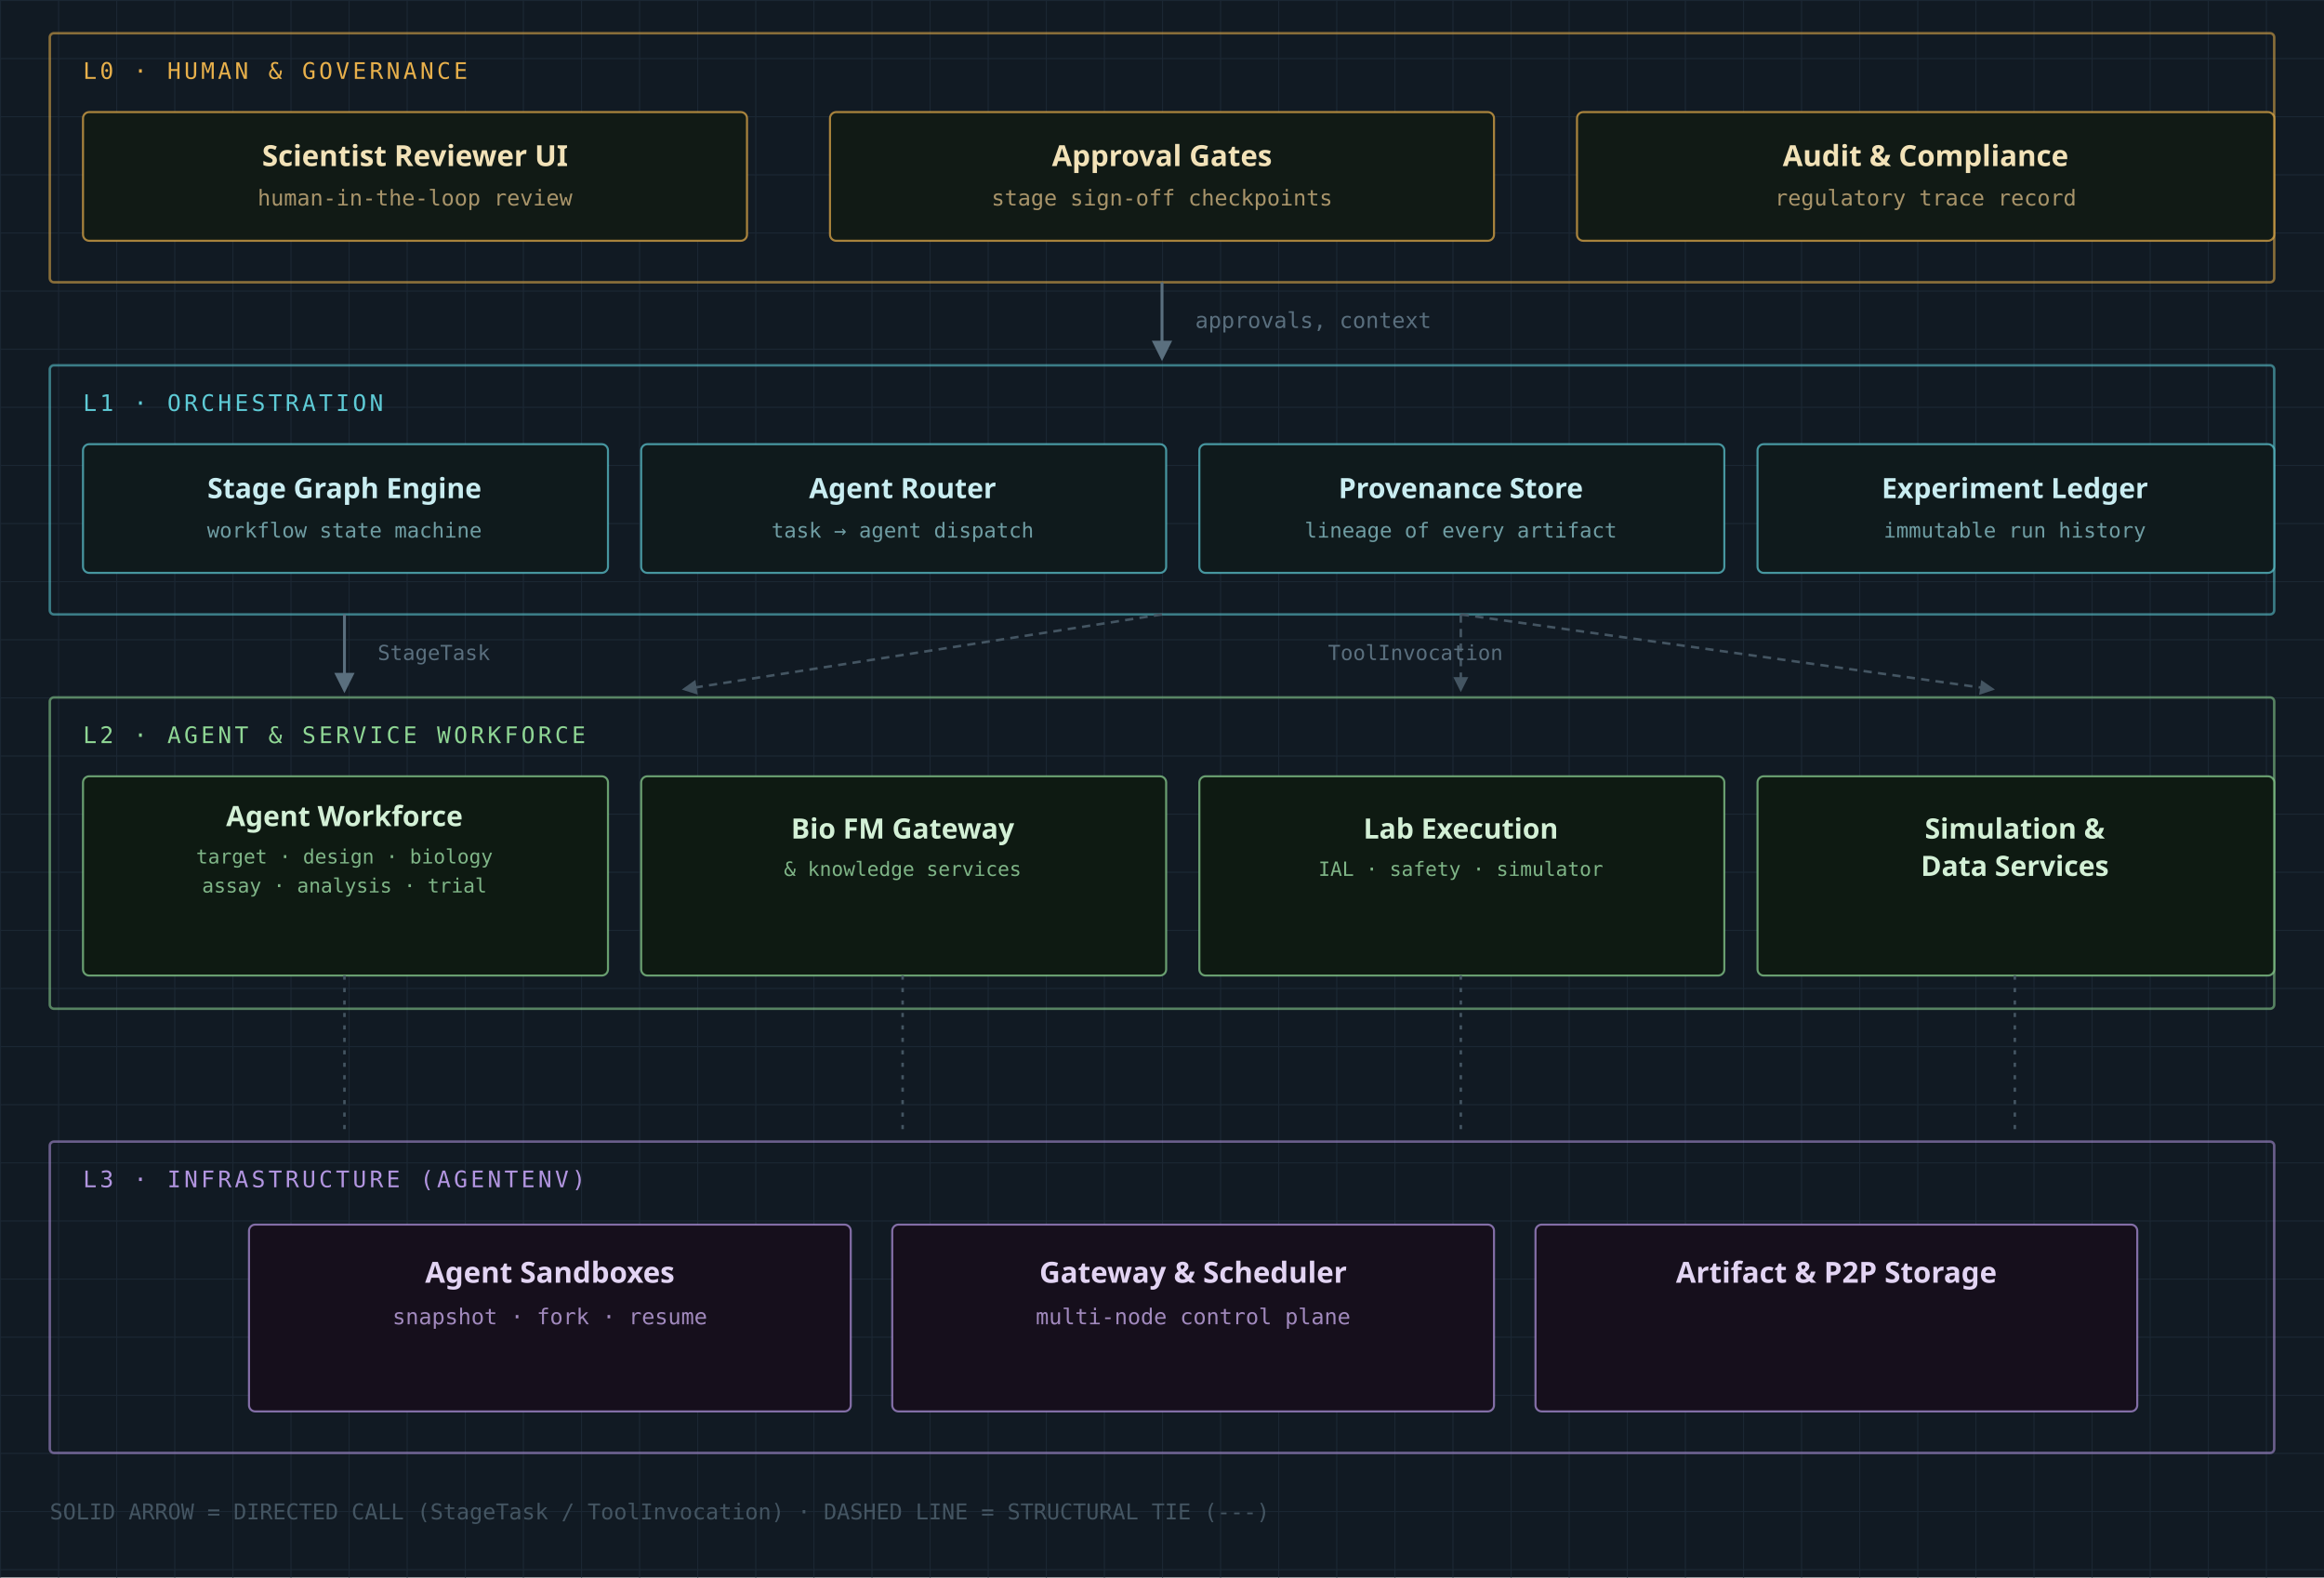
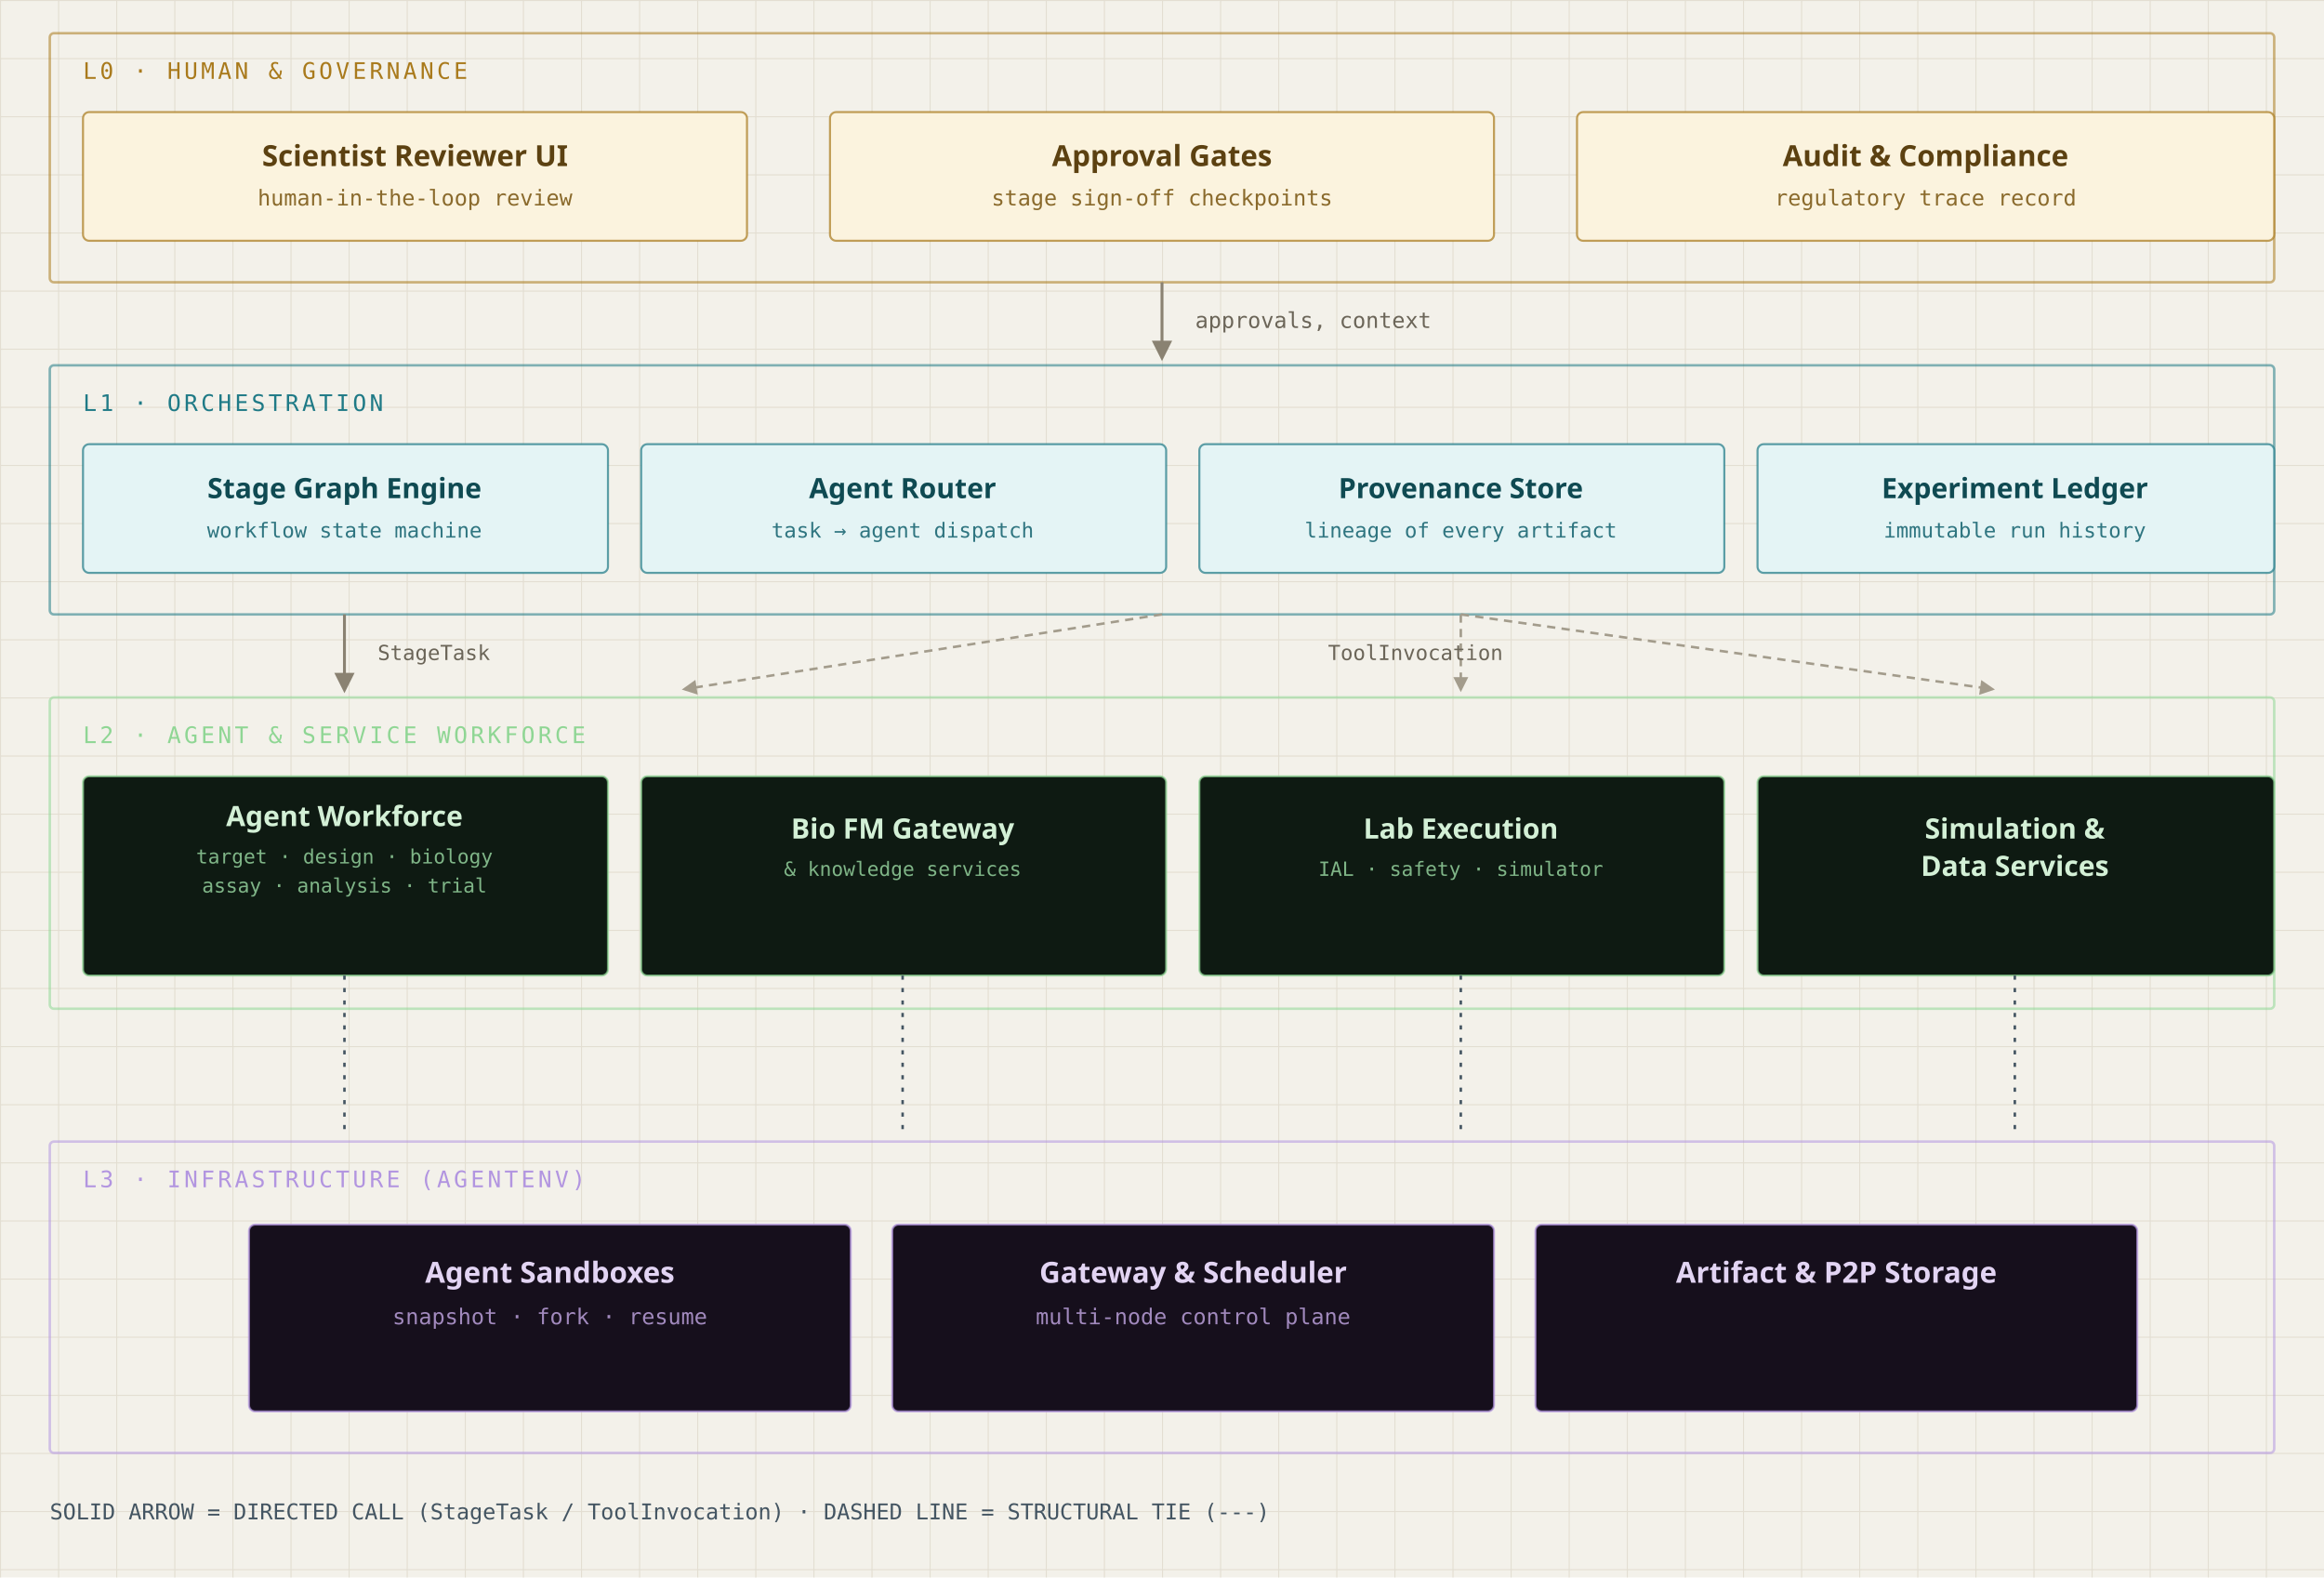
<svg xmlns="http://www.w3.org/2000/svg" width="1120" viewBox="0 0 1120 760">
  <defs>
    <pattern id="grid" width="28" height="28" patternUnits="userSpaceOnUse">
-       <path d="M 28 0 L 0 0 0 28" fill="none" stroke="#1b2733" stroke-width="1" />
+       <path d="M 28 0 L 0 0 0 28" fill="none" stroke="#e3ded2" stroke-width="1" />
    </pattern>
  </defs>
-   <rect x="0" y="0" width="1120" height="760" fill="#111a23" />
-   <rect x="0" y="0" width="1120" height="760" fill="url(#grid)" />
+   <rect width="1120" height="760" fill="#f3f1ea" />
+   <rect width="1120" height="760" fill="url(#grid)" />
  <defs>
    <marker id="arrow" viewBox="0 0 10 10" refX="8" refY="5" markerWidth="7" markerHeight="7" orient="auto-start-reverse">
-       <path d="M0,0 L10,5 L0,10 z" fill="#5a6f7e" />
+       <path d="M0,0 L10,5 L0,10 z" fill="#8a8272" />
    </marker>
    <marker id="arrowDim" viewBox="0 0 10 10" refX="8" refY="5" markerWidth="6" markerHeight="6" orient="auto-start-reverse">
-       <path d="M0,0 L10,5 L0,10 z" fill="#445562" />
+       <path d="M0,0 L10,5 L0,10 z" fill="#a39c8c" />
    </marker>
  </defs>
  <g>
-     <rect x="24" y="16" width="1072" height="120" fill="none" stroke="#e8b04b" stroke-width="1.2" stroke-opacity="0.55" rx="2" />
-     <text x="40" y="38" font-family="IBM Plex Mono, monospace" font-size="11" letter-spacing="1.5" fill="#e8b04b">L0 · HUMAN &amp; GOVERNANCE</text>
+     <rect x="24" y="16" width="1072" height="120" fill="none" stroke="#a97a1c" stroke-width="1.2" stroke-opacity="0.55" rx="2" />
+     <text x="40" y="38" font-family="IBM Plex Mono, monospace" font-size="11" letter-spacing="1.5" fill="#a97a1c">L0 · HUMAN &amp; GOVERNANCE</text>
    <g font-family="IBM Plex Sans, sans-serif">
-       <rect x="40" y="54" width="320" height="62" rx="3" fill="#111a15" stroke="#e8b04b" stroke-opacity="0.7" />
-       <text x="200" y="80" text-anchor="middle" font-size="14" fill="#f2e2b8" font-weight="600">Scientist Reviewer UI</text>
-       <text x="200" y="99" text-anchor="middle" font-size="10.5" fill="#a8946a" font-family="IBM Plex Mono, monospace">human-in-the-loop review</text>
-       <rect x="400" y="54" width="320" height="62" rx="3" fill="#111a15" stroke="#e8b04b" stroke-opacity="0.7" />
-       <text x="560" y="80" text-anchor="middle" font-size="14" fill="#f2e2b8" font-weight="600">Approval Gates</text>
-       <text x="560" y="99" text-anchor="middle" font-size="10.5" fill="#a8946a" font-family="IBM Plex Mono, monospace">stage sign-off checkpoints</text>
-       <rect x="760" y="54" width="336" height="62" rx="3" fill="#111a15" stroke="#e8b04b" stroke-opacity="0.7" />
-       <text x="928" y="80" text-anchor="middle" font-size="14" fill="#f2e2b8" font-weight="600">Audit &amp; Compliance</text>
-       <text x="928" y="99" text-anchor="middle" font-size="10.5" fill="#a8946a" font-family="IBM Plex Mono, monospace">regulatory trace record</text>
+       <rect x="40" y="54" width="320" height="62" rx="3" fill="#fbf3de" stroke="#a97a1c" stroke-opacity="0.7" />
+       <text x="200" y="80" text-anchor="middle" font-size="14" fill="#5c4111" font-weight="600">Scientist Reviewer UI</text>
+       <text x="200" y="99" text-anchor="middle" font-size="10.5" fill="#8a6a2c" font-family="IBM Plex Mono, monospace">human-in-the-loop review</text>
+       <rect x="400" y="54" width="320" height="62" rx="3" fill="#fbf3de" stroke="#a97a1c" stroke-opacity="0.7" />
+       <text x="560" y="80" text-anchor="middle" font-size="14" fill="#5c4111" font-weight="600">Approval Gates</text>
+       <text x="560" y="99" text-anchor="middle" font-size="10.5" fill="#8a6a2c" font-family="IBM Plex Mono, monospace">stage sign-off checkpoints</text>
+       <rect x="760" y="54" width="336" height="62" rx="3" fill="#fbf3de" stroke="#a97a1c" stroke-opacity="0.7" />
+       <text x="928" y="80" text-anchor="middle" font-size="14" fill="#5c4111" font-weight="600">Audit &amp; Compliance</text>
+       <text x="928" y="99" text-anchor="middle" font-size="10.5" fill="#8a6a2c" font-family="IBM Plex Mono, monospace">regulatory trace record</text>
    </g>
  </g>
-   <line x1="560" y1="136" x2="560" y2="172" stroke="#5a6f7e" stroke-width="1.4" marker-end="url(#arrow)" />
-   <text x="576" y="158" font-size="10.5" font-family="IBM Plex Mono, monospace" fill="#5a6f7e">approvals, context</text>
+   <line x1="560" y1="136" x2="560" y2="172" stroke="#8a8272" stroke-width="1.4" marker-end="url(#arrow)" />
+   <text x="576" y="158" font-size="10.5" font-family="IBM Plex Mono, monospace" fill="#6b6558">approvals, context</text>
  <g>
-     <rect x="24" y="176" width="1072" height="120" fill="none" stroke="#5ecbd6" stroke-width="1.2" stroke-opacity="0.55" rx="2" />
-     <text x="40" y="198" font-family="IBM Plex Mono, monospace" font-size="11" letter-spacing="1.5" fill="#5ecbd6">L1 · ORCHESTRATION</text>
+     <rect x="24" y="176" width="1072" height="120" fill="none" stroke="#1f7a86" stroke-width="1.2" stroke-opacity="0.55" rx="2" />
+     <text x="40" y="198" font-family="IBM Plex Mono, monospace" font-size="11" letter-spacing="1.5" fill="#1f7a86">L1 · ORCHESTRATION</text>
    <g font-family="IBM Plex Sans, sans-serif">
-       <rect x="40" y="214" width="253" height="62" rx="3" fill="#0f1a1c" stroke="#5ecbd6" stroke-opacity="0.7" />
-       <text x="166" y="240" text-anchor="middle" font-size="13.5" fill="#c9edf1" font-weight="600">Stage Graph Engine</text>
-       <text x="166" y="259" text-anchor="middle" font-size="10" fill="#6f9da3" font-family="IBM Plex Mono, monospace">workflow state machine</text>
-       <rect x="309" y="214" width="253" height="62" rx="3" fill="#0f1a1c" stroke="#5ecbd6" stroke-opacity="0.7" />
-       <text x="435" y="240" text-anchor="middle" font-size="13.5" fill="#c9edf1" font-weight="600">Agent Router</text>
-       <text x="435" y="259" text-anchor="middle" font-size="10" fill="#6f9da3" font-family="IBM Plex Mono, monospace">task → agent dispatch</text>
-       <rect x="578" y="214" width="253" height="62" rx="3" fill="#0f1a1c" stroke="#5ecbd6" stroke-opacity="0.7" />
-       <text x="704" y="240" text-anchor="middle" font-size="13.5" fill="#c9edf1" font-weight="600">Provenance Store</text>
-       <text x="704" y="259" text-anchor="middle" font-size="10" fill="#6f9da3" font-family="IBM Plex Mono, monospace">lineage of every artifact</text>
-       <rect x="847" y="214" width="249" height="62" rx="3" fill="#0f1a1c" stroke="#5ecbd6" stroke-opacity="0.7" />
-       <text x="971" y="240" text-anchor="middle" font-size="13.5" fill="#c9edf1" font-weight="600">Experiment Ledger</text>
-       <text x="971" y="259" text-anchor="middle" font-size="10" fill="#6f9da3" font-family="IBM Plex Mono, monospace">immutable run history</text>
+       <rect x="40" y="214" width="253" height="62" rx="3" fill="#e4f4f5" stroke="#1f7a86" stroke-opacity="0.7" />
+       <text x="166" y="240" text-anchor="middle" font-size="13.5" fill="#0f4a52" font-weight="600">Stage Graph Engine</text>
+       <text x="166" y="259" text-anchor="middle" font-size="10" fill="#2f7580" font-family="IBM Plex Mono, monospace">workflow state machine</text>
+       <rect x="309" y="214" width="253" height="62" rx="3" fill="#e4f4f5" stroke="#1f7a86" stroke-opacity="0.7" />
+       <text x="435" y="240" text-anchor="middle" font-size="13.5" fill="#0f4a52" font-weight="600">Agent Router</text>
+       <text x="435" y="259" text-anchor="middle" font-size="10" fill="#2f7580" font-family="IBM Plex Mono, monospace">task → agent dispatch</text>
+       <rect x="578" y="214" width="253" height="62" rx="3" fill="#e4f4f5" stroke="#1f7a86" stroke-opacity="0.7" />
+       <text x="704" y="240" text-anchor="middle" font-size="13.5" fill="#0f4a52" font-weight="600">Provenance Store</text>
+       <text x="704" y="259" text-anchor="middle" font-size="10" fill="#2f7580" font-family="IBM Plex Mono, monospace">lineage of every artifact</text>
+       <rect x="847" y="214" width="249" height="62" rx="3" fill="#e4f4f5" stroke="#1f7a86" stroke-opacity="0.7" />
+       <text x="971" y="240" text-anchor="middle" font-size="13.5" fill="#0f4a52" font-weight="600">Experiment Ledger</text>
+       <text x="971" y="259" text-anchor="middle" font-size="10" fill="#2f7580" font-family="IBM Plex Mono, monospace">immutable run history</text>
    </g>
  </g>
-   <line x1="166" y1="296" x2="166" y2="332" stroke="#5a6f7e" stroke-width="1.4" marker-end="url(#arrow)" />
-   <text x="182" y="318" font-size="10" font-family="IBM Plex Mono, monospace" fill="#5a6f7e">StageTask</text>
-   <line x1="560" y1="296" x2="330" y2="332" stroke="#445562" stroke-width="1.2" stroke-dasharray="4 3" marker-end="url(#arrowDim)" />
-   <line x1="704" y1="296" x2="704" y2="332" stroke="#445562" stroke-width="1.2" stroke-dasharray="4 3" marker-end="url(#arrowDim)" />
-   <line x1="704" y1="296" x2="960" y2="332" stroke="#445562" stroke-width="1.2" stroke-dasharray="4 3" marker-end="url(#arrowDim)" />
-   <text x="640" y="318" font-size="10" font-family="IBM Plex Mono, monospace" fill="#5a6f7e">ToolInvocation</text>
+   <line x1="166" y1="296" x2="166" y2="332" stroke="#8a8272" stroke-width="1.4" marker-end="url(#arrow)" />
+   <text x="182" y="318" font-size="10" font-family="IBM Plex Mono, monospace" fill="#6b6558">StageTask</text>
+   <line x1="560" y1="296" x2="330" y2="332" stroke="#a39c8c" stroke-width="1.2" stroke-dasharray="4 3" marker-end="url(#arrowDim)" />
+   <line x1="704" y1="296" x2="704" y2="332" stroke="#a39c8c" stroke-width="1.2" stroke-dasharray="4 3" marker-end="url(#arrowDim)" />
+   <line x1="704" y1="296" x2="960" y2="332" stroke="#a39c8c" stroke-width="1.2" stroke-dasharray="4 3" marker-end="url(#arrowDim)" />
+   <text x="640" y="318" font-size="10" font-family="IBM Plex Mono, monospace" fill="#6b6558">ToolInvocation</text>
  <g>
    <rect x="24" y="336" width="1072" height="150" fill="none" stroke="#8fd694" stroke-width="1.2" stroke-opacity="0.55" rx="2" />
    <text x="40" y="358" font-family="IBM Plex Mono, monospace" font-size="11" letter-spacing="1.5" fill="#8fd694">L2 · AGENT &amp; SERVICE WORKFORCE</text>
    <g font-family="IBM Plex Sans, sans-serif">
      <rect x="40" y="374" width="253" height="96" rx="3" fill="#0e1a12" stroke="#8fd694" stroke-opacity="0.7" />
      <text x="166" y="398" text-anchor="middle" font-size="13.5" fill="#d3f0d6" font-weight="600">Agent Workforce</text>
      <text x="166" y="416" text-anchor="middle" font-size="9.5" fill="#7fb587" font-family="IBM Plex Mono, monospace">target · design · biology</text>
      <text x="166" y="430" text-anchor="middle" font-size="9.5" fill="#7fb587" font-family="IBM Plex Mono, monospace">assay · analysis · trial</text>
      <rect x="309" y="374" width="253" height="96" rx="3" fill="#0e1a12" stroke="#8fd694" stroke-opacity="0.7" />
      <text x="435" y="404" text-anchor="middle" font-size="13.5" fill="#d3f0d6" font-weight="600">Bio FM Gateway</text>
      <text x="435" y="422" text-anchor="middle" font-size="9.5" fill="#7fb587" font-family="IBM Plex Mono, monospace">&amp; knowledge services</text>
      <rect x="578" y="374" width="253" height="96" rx="3" fill="#0e1a12" stroke="#8fd694" stroke-opacity="0.7" />
      <text x="704" y="404" text-anchor="middle" font-size="13.5" fill="#d3f0d6" font-weight="600">Lab Execution</text>
      <text x="704" y="422" text-anchor="middle" font-size="9.5" fill="#7fb587" font-family="IBM Plex Mono, monospace">IAL · safety · simulator</text>
      <rect x="847" y="374" width="249" height="96" rx="3" fill="#0e1a12" stroke="#8fd694" stroke-opacity="0.7" />
      <text x="971" y="404" text-anchor="middle" font-size="13.5" fill="#d3f0d6" font-weight="600">Simulation &amp;</text>
      <text x="971" y="422" text-anchor="middle" font-size="13.5" fill="#d3f0d6" font-weight="600">Data Services</text>
    </g>
  </g>
  <line x1="166" y1="470" x2="166" y2="546" stroke="#445562" stroke-width="1.2" stroke-dasharray="2 4" />
  <line x1="435" y1="470" x2="435" y2="546" stroke="#445562" stroke-width="1.2" stroke-dasharray="2 4" />
  <line x1="704" y1="470" x2="704" y2="546" stroke="#445562" stroke-width="1.2" stroke-dasharray="2 4" />
  <line x1="971" y1="470" x2="971" y2="546" stroke="#445562" stroke-width="1.2" stroke-dasharray="2 4" />
  <g>
    <rect x="24" y="550" width="1072" height="150" fill="none" stroke="#b295e0" stroke-width="1.2" stroke-opacity="0.55" rx="2" />
    <text x="40" y="572" font-family="IBM Plex Mono, monospace" font-size="11" letter-spacing="1.5" fill="#b295e0">L3 · INFRASTRUCTURE (AGENTENV)</text>
    <g font-family="IBM Plex Sans, sans-serif">
      <rect x="120" y="590" width="290" height="90" rx="3" fill="#160f1c" stroke="#b295e0" stroke-opacity="0.7" />
      <text x="265" y="618" text-anchor="middle" font-size="14" fill="#e2d4f3" font-weight="600">Agent Sandboxes</text>
      <text x="265" y="638" text-anchor="middle" font-size="10.5" fill="#a189bd" font-family="IBM Plex Mono, monospace">snapshot · fork · resume</text>
      <rect x="430" y="590" width="290" height="90" rx="3" fill="#160f1c" stroke="#b295e0" stroke-opacity="0.7" />
      <text x="575" y="618" text-anchor="middle" font-size="14" fill="#e2d4f3" font-weight="600">Gateway &amp; Scheduler</text>
      <text x="575" y="638" text-anchor="middle" font-size="10.5" fill="#a189bd" font-family="IBM Plex Mono, monospace">multi-node control plane</text>
      <rect x="740" y="590" width="290" height="90" rx="3" fill="#160f1c" stroke="#b295e0" stroke-opacity="0.7" />
      <text x="885" y="618" text-anchor="middle" font-size="14" fill="#e2d4f3" font-weight="600">Artifact &amp; P2P Storage</text>
    </g>
  </g>
  <text x="24" y="732" font-family="IBM Plex Mono, monospace" font-size="10.5" fill="#445562">
        SOLID ARROW = DIRECTED CALL (StageTask / ToolInvocation)   ·   DASHED LINE = STRUCTURAL TIE (---)
      </text>
</svg>
